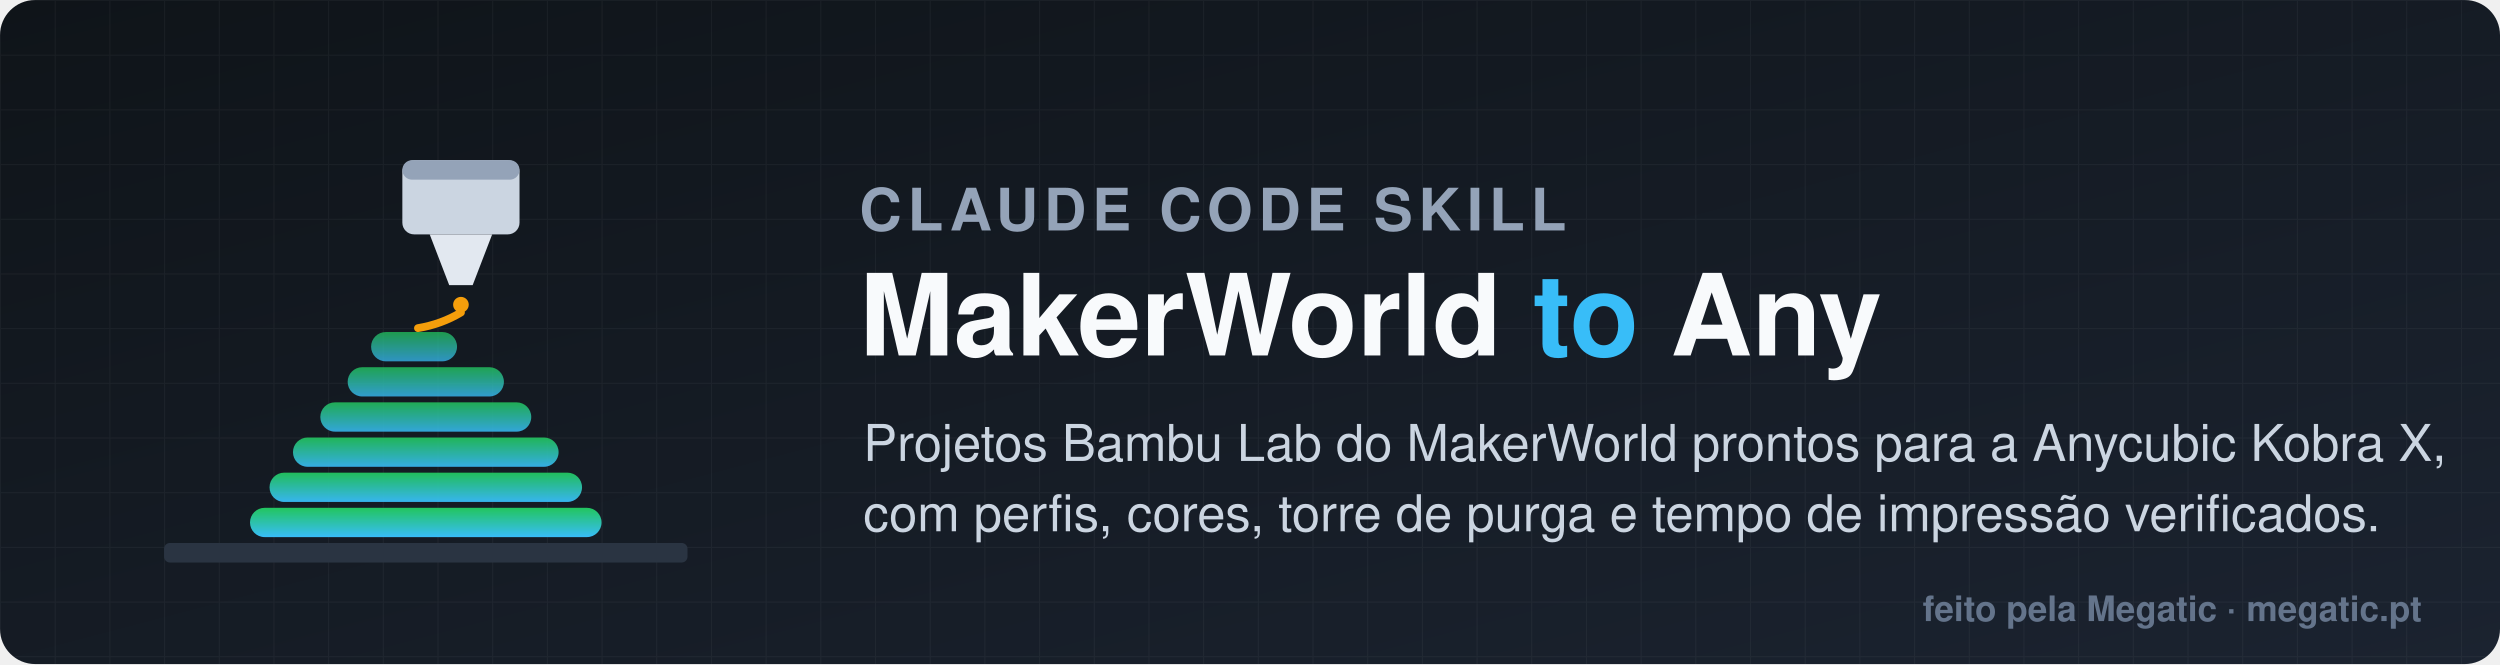
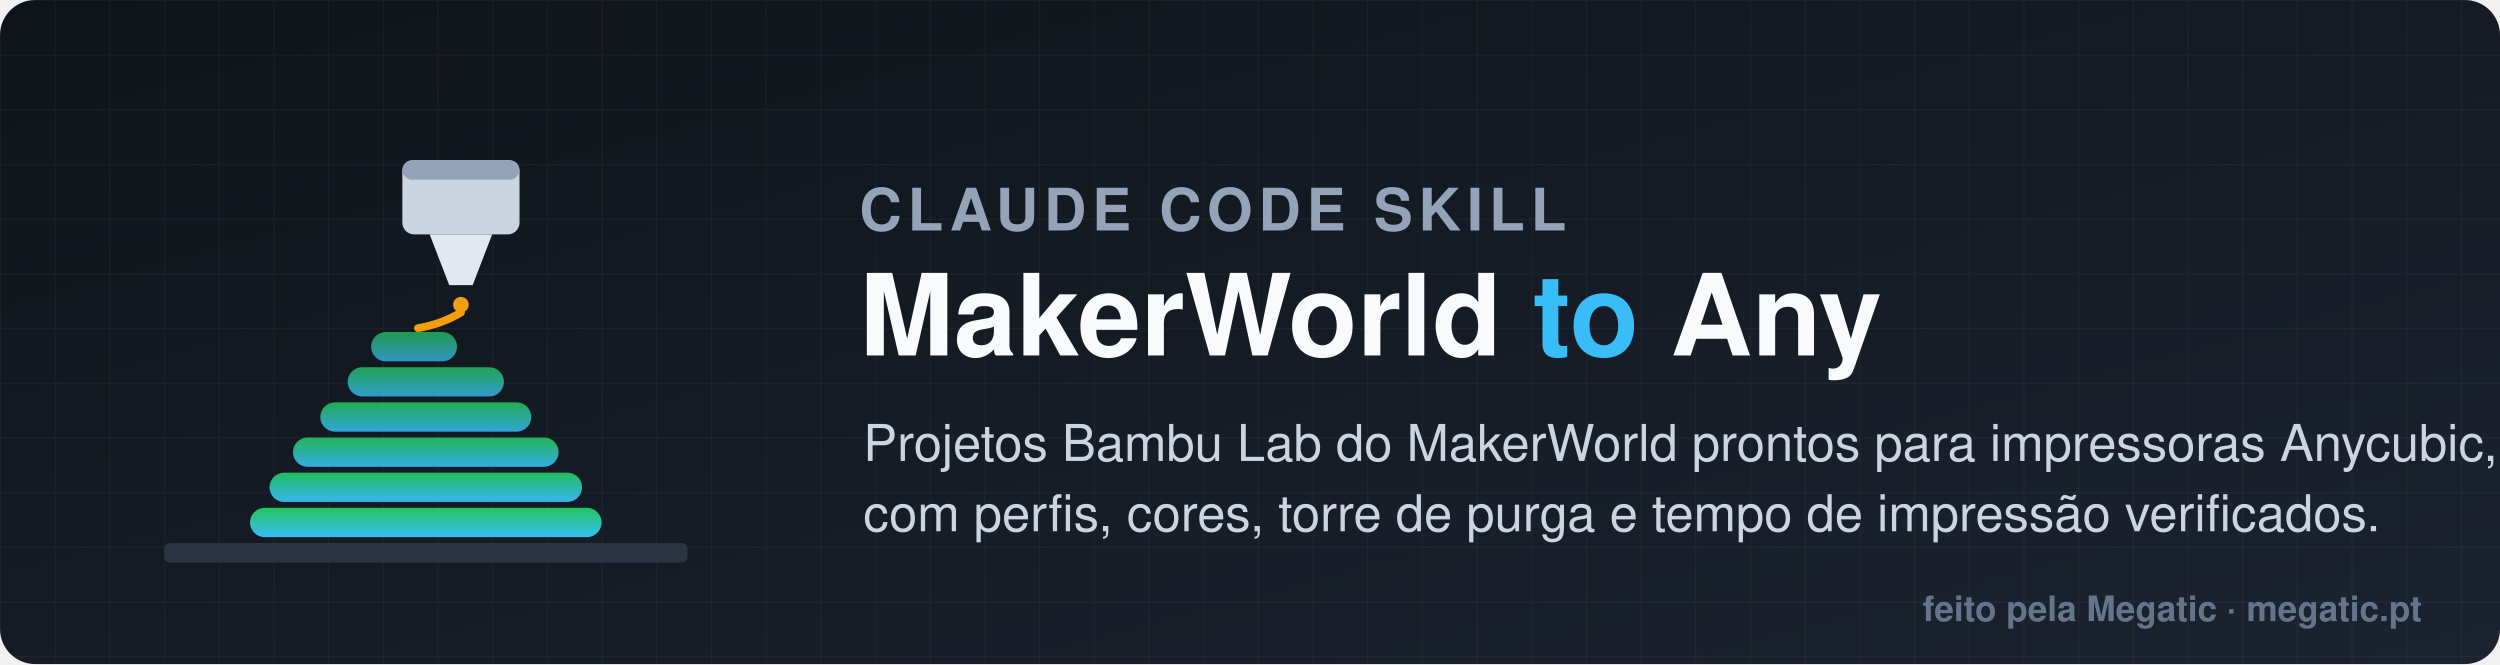
<svg xmlns="http://www.w3.org/2000/svg" width="1280" height="340" viewBox="0 0 1280 340" role="img" aria-label="MakerWorld to Any: projetos Bambu Lab e MakerWorld prontos para a Anycubic Kobra X">
  <defs>
    <linearGradient id="fundo" x1="0" y1="0" x2="1" y2="1">
      <stop offset="0" stop-color="#0f1419" />
      <stop offset="1" stop-color="#1b2330" />
    </linearGradient>
    <linearGradient id="seta" x1="0" y1="0" x2="1" y2="0">
      <stop offset="0" stop-color="#22c55e" />
      <stop offset="1" stop-color="#38bdf8" />
    </linearGradient>
    <linearGradient id="camadas" x1="0" y1="1" x2="0" y2="0">
      <stop offset="0" stop-color="#38bdf8" />
      <stop offset="1" stop-color="#22c55e" />
    </linearGradient>
    <pattern id="grelha" width="28" height="28" patternUnits="userSpaceOnUse">
      <path d="M28 0H0V28" fill="none" stroke="#ffffff" stroke-opacity="0.04" stroke-width="1" />
    </pattern>
  </defs>
  <rect width="1280" height="340" rx="18" fill="url(#fundo)" />
  <rect width="1280" height="340" rx="18" fill="url(#grelha)" />
  <g transform="translate(118 64)">
    <rect x="-34" y="214" width="268" height="10" rx="3" fill="#2a3442" />
    <g fill="url(#camadas)">
      <rect x="10" y="196" width="180" height="15" rx="7.5" />
      <rect x="20" y="178" width="160" height="15" rx="7.5" opacity="0.95" />
      <rect x="32" y="160" width="136" height="15" rx="7.5" opacity="0.9" />
      <rect x="46" y="142" width="108" height="15" rx="7.5" opacity="0.85" />
      <rect x="60" y="124" width="80" height="15" rx="7.5" opacity="0.8" />
      <rect x="72" y="106" width="44" height="15" rx="7.5" opacity="0.75" />
    </g>
    <g transform="translate(118 18)">
      <rect x="-30" y="0" width="60" height="38" rx="6" fill="#cbd5e1" />
      <rect x="-30" y="0" width="60" height="10" rx="5" fill="#94a3b8" />
      <path d="M-16 38 H16 L6 64 H-6 Z" fill="#e2e8f0" />
      <circle cx="0" cy="74" r="4" fill="#f59e0b" />
      <path d="M0 78 Q -10 84 -22 86" stroke="#f59e0b" stroke-width="4" fill="none" stroke-linecap="round" />
    </g>
  </g>
  <g font-family="'Segoe UI', 'Helvetica Neue', Helvetica, Arial, sans-serif">
    <text x="440" y="118" font-size="30" font-weight="600" fill="#94a3b8" letter-spacing="3">CLAUDE CODE SKILL</text>
    <text x="440" y="182" font-size="58" font-weight="800" fill="#f8fafc">MakerWorld <tspan fill="#38bdf8">to</tspan> Any</text>
-     <text x="442" y="236" font-size="26" fill="#cbd5e1">Projetos Bambu Lab do MakerWorld prontos para a Anycubic Kobra X,</text>
+     <text x="442" y="236" font-size="26" fill="#cbd5e1">Projetos Bambu Lab do MakerWorld prontos para impressoras Anycubic,</text>
    <text x="442" y="272" font-size="26" fill="#cbd5e1">com perfis, cores, torre de purga e tempo de impressão verificados.</text>
    <text x="1240" y="318" font-size="18" font-weight="600" fill="#64748b" text-anchor="end">feito pela Megatic · megatic.pt</text>
  </g>
</svg>
